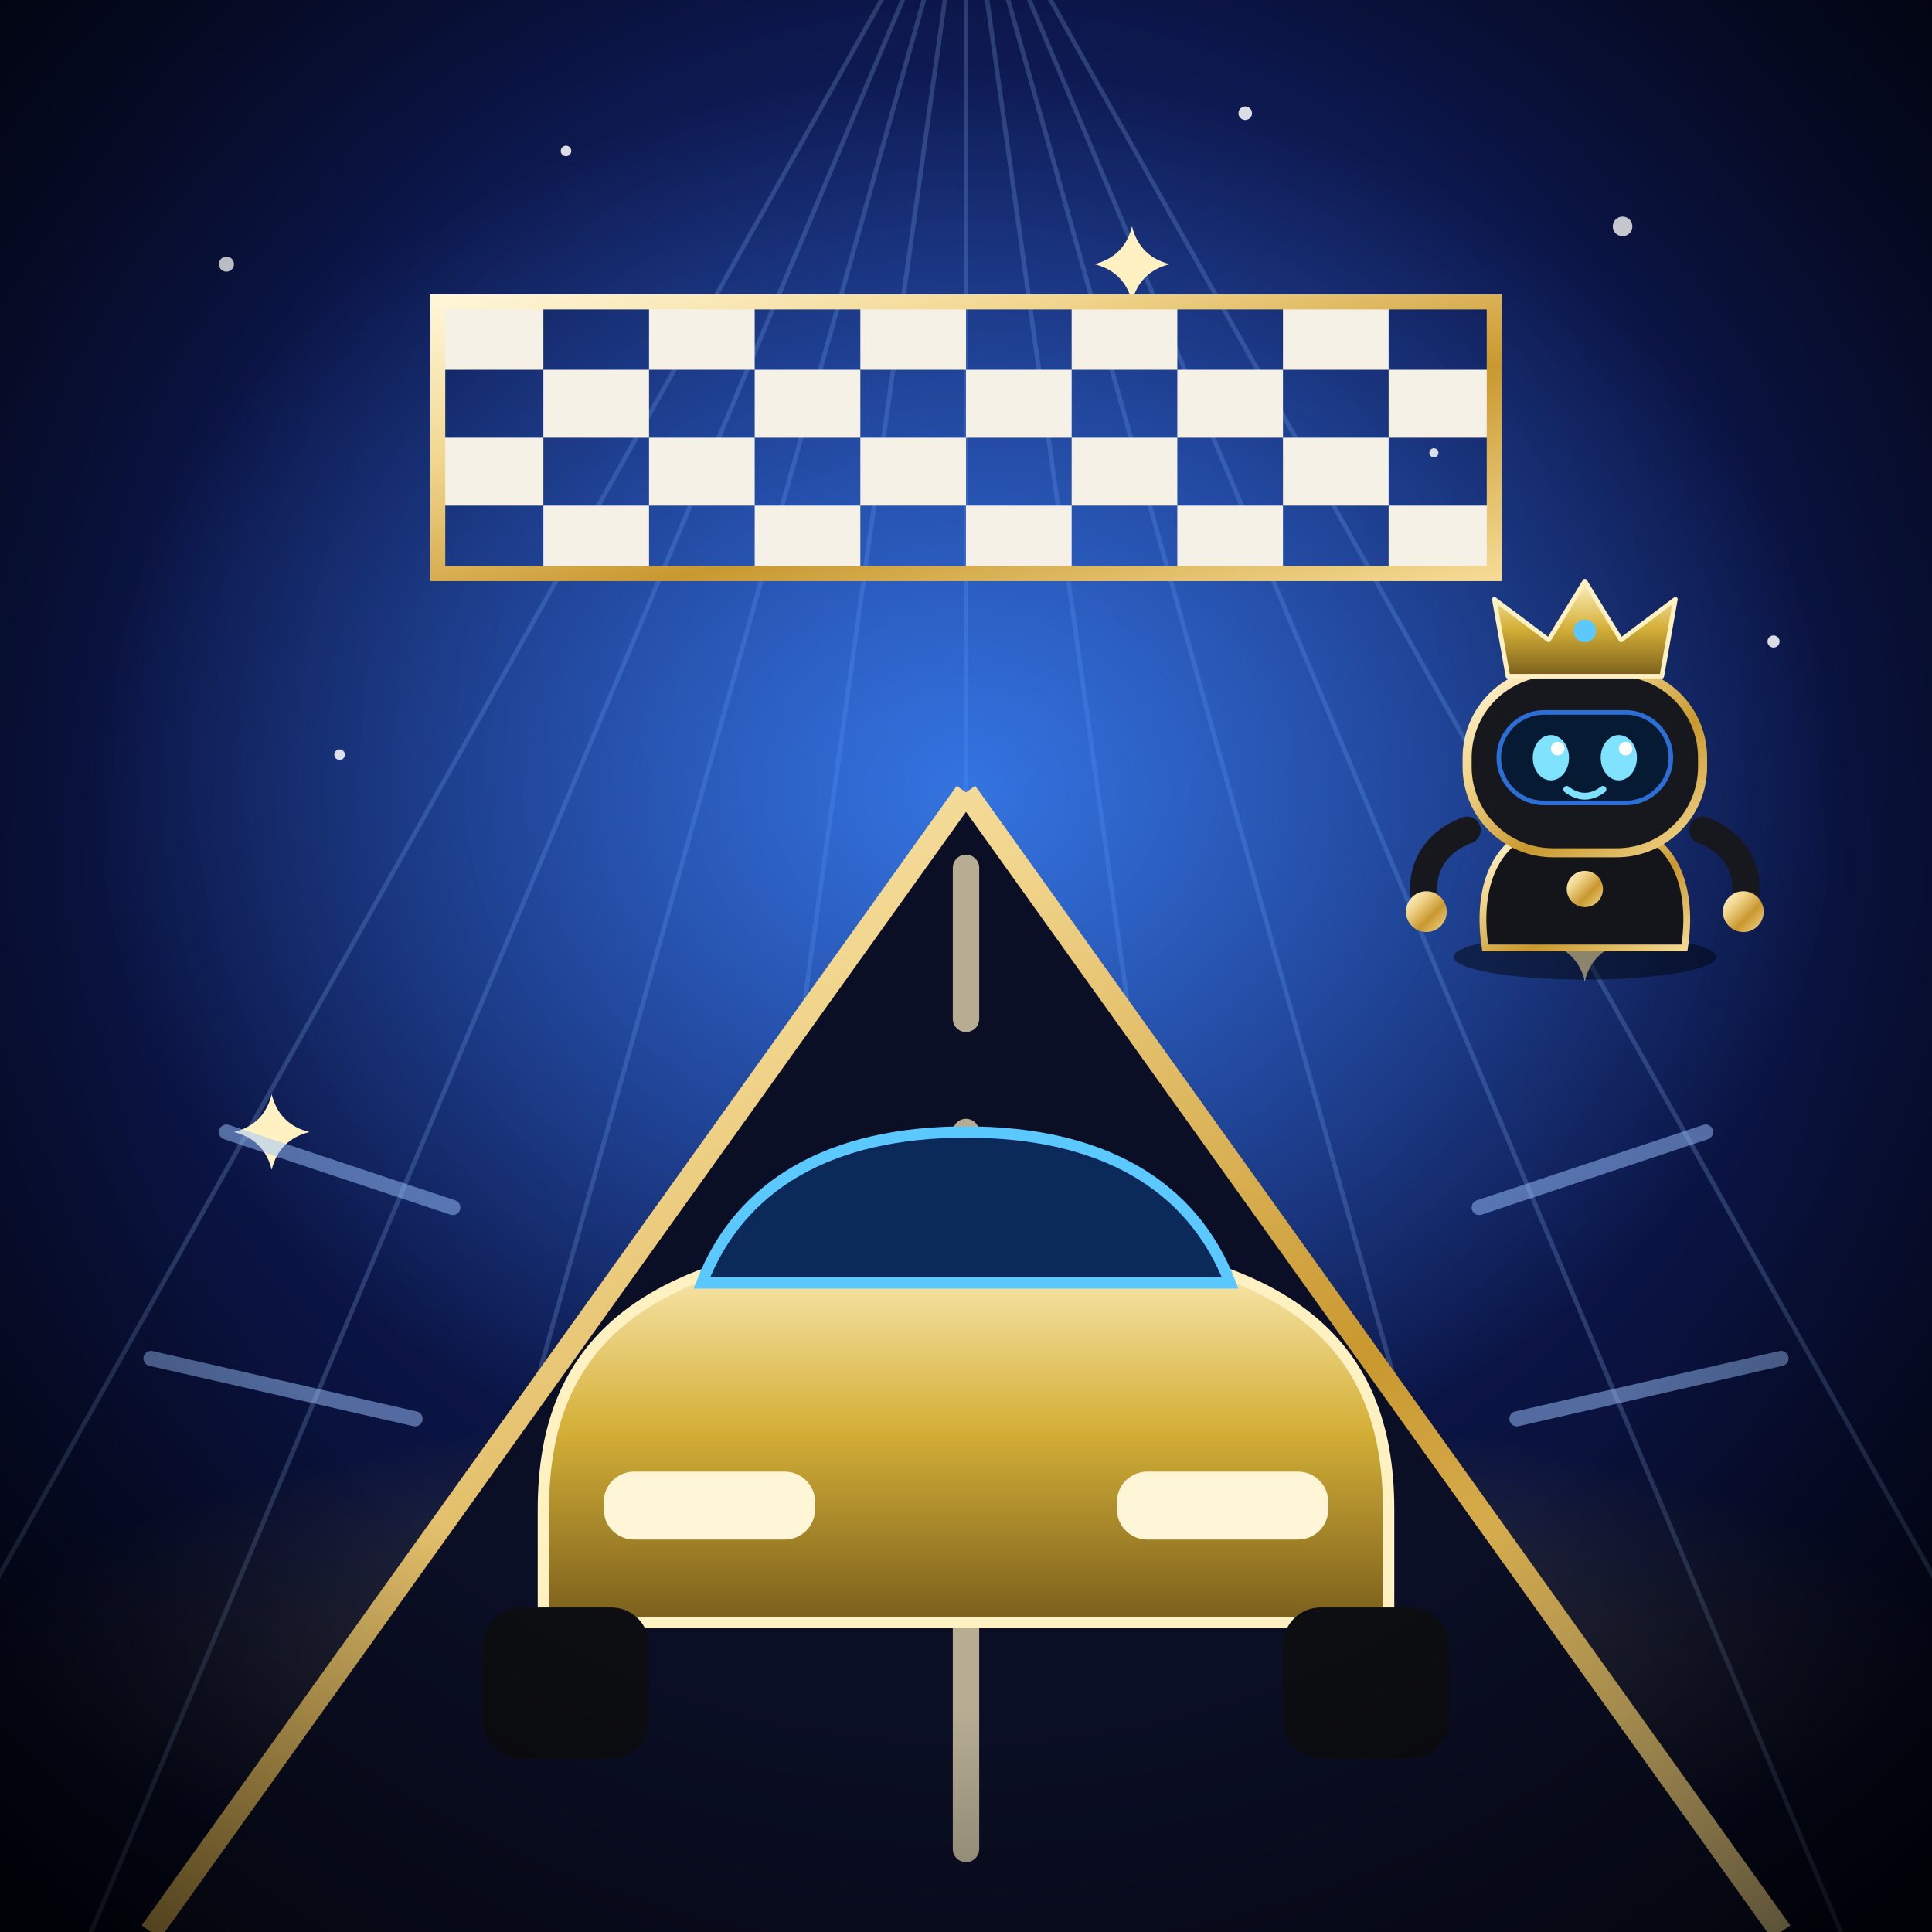
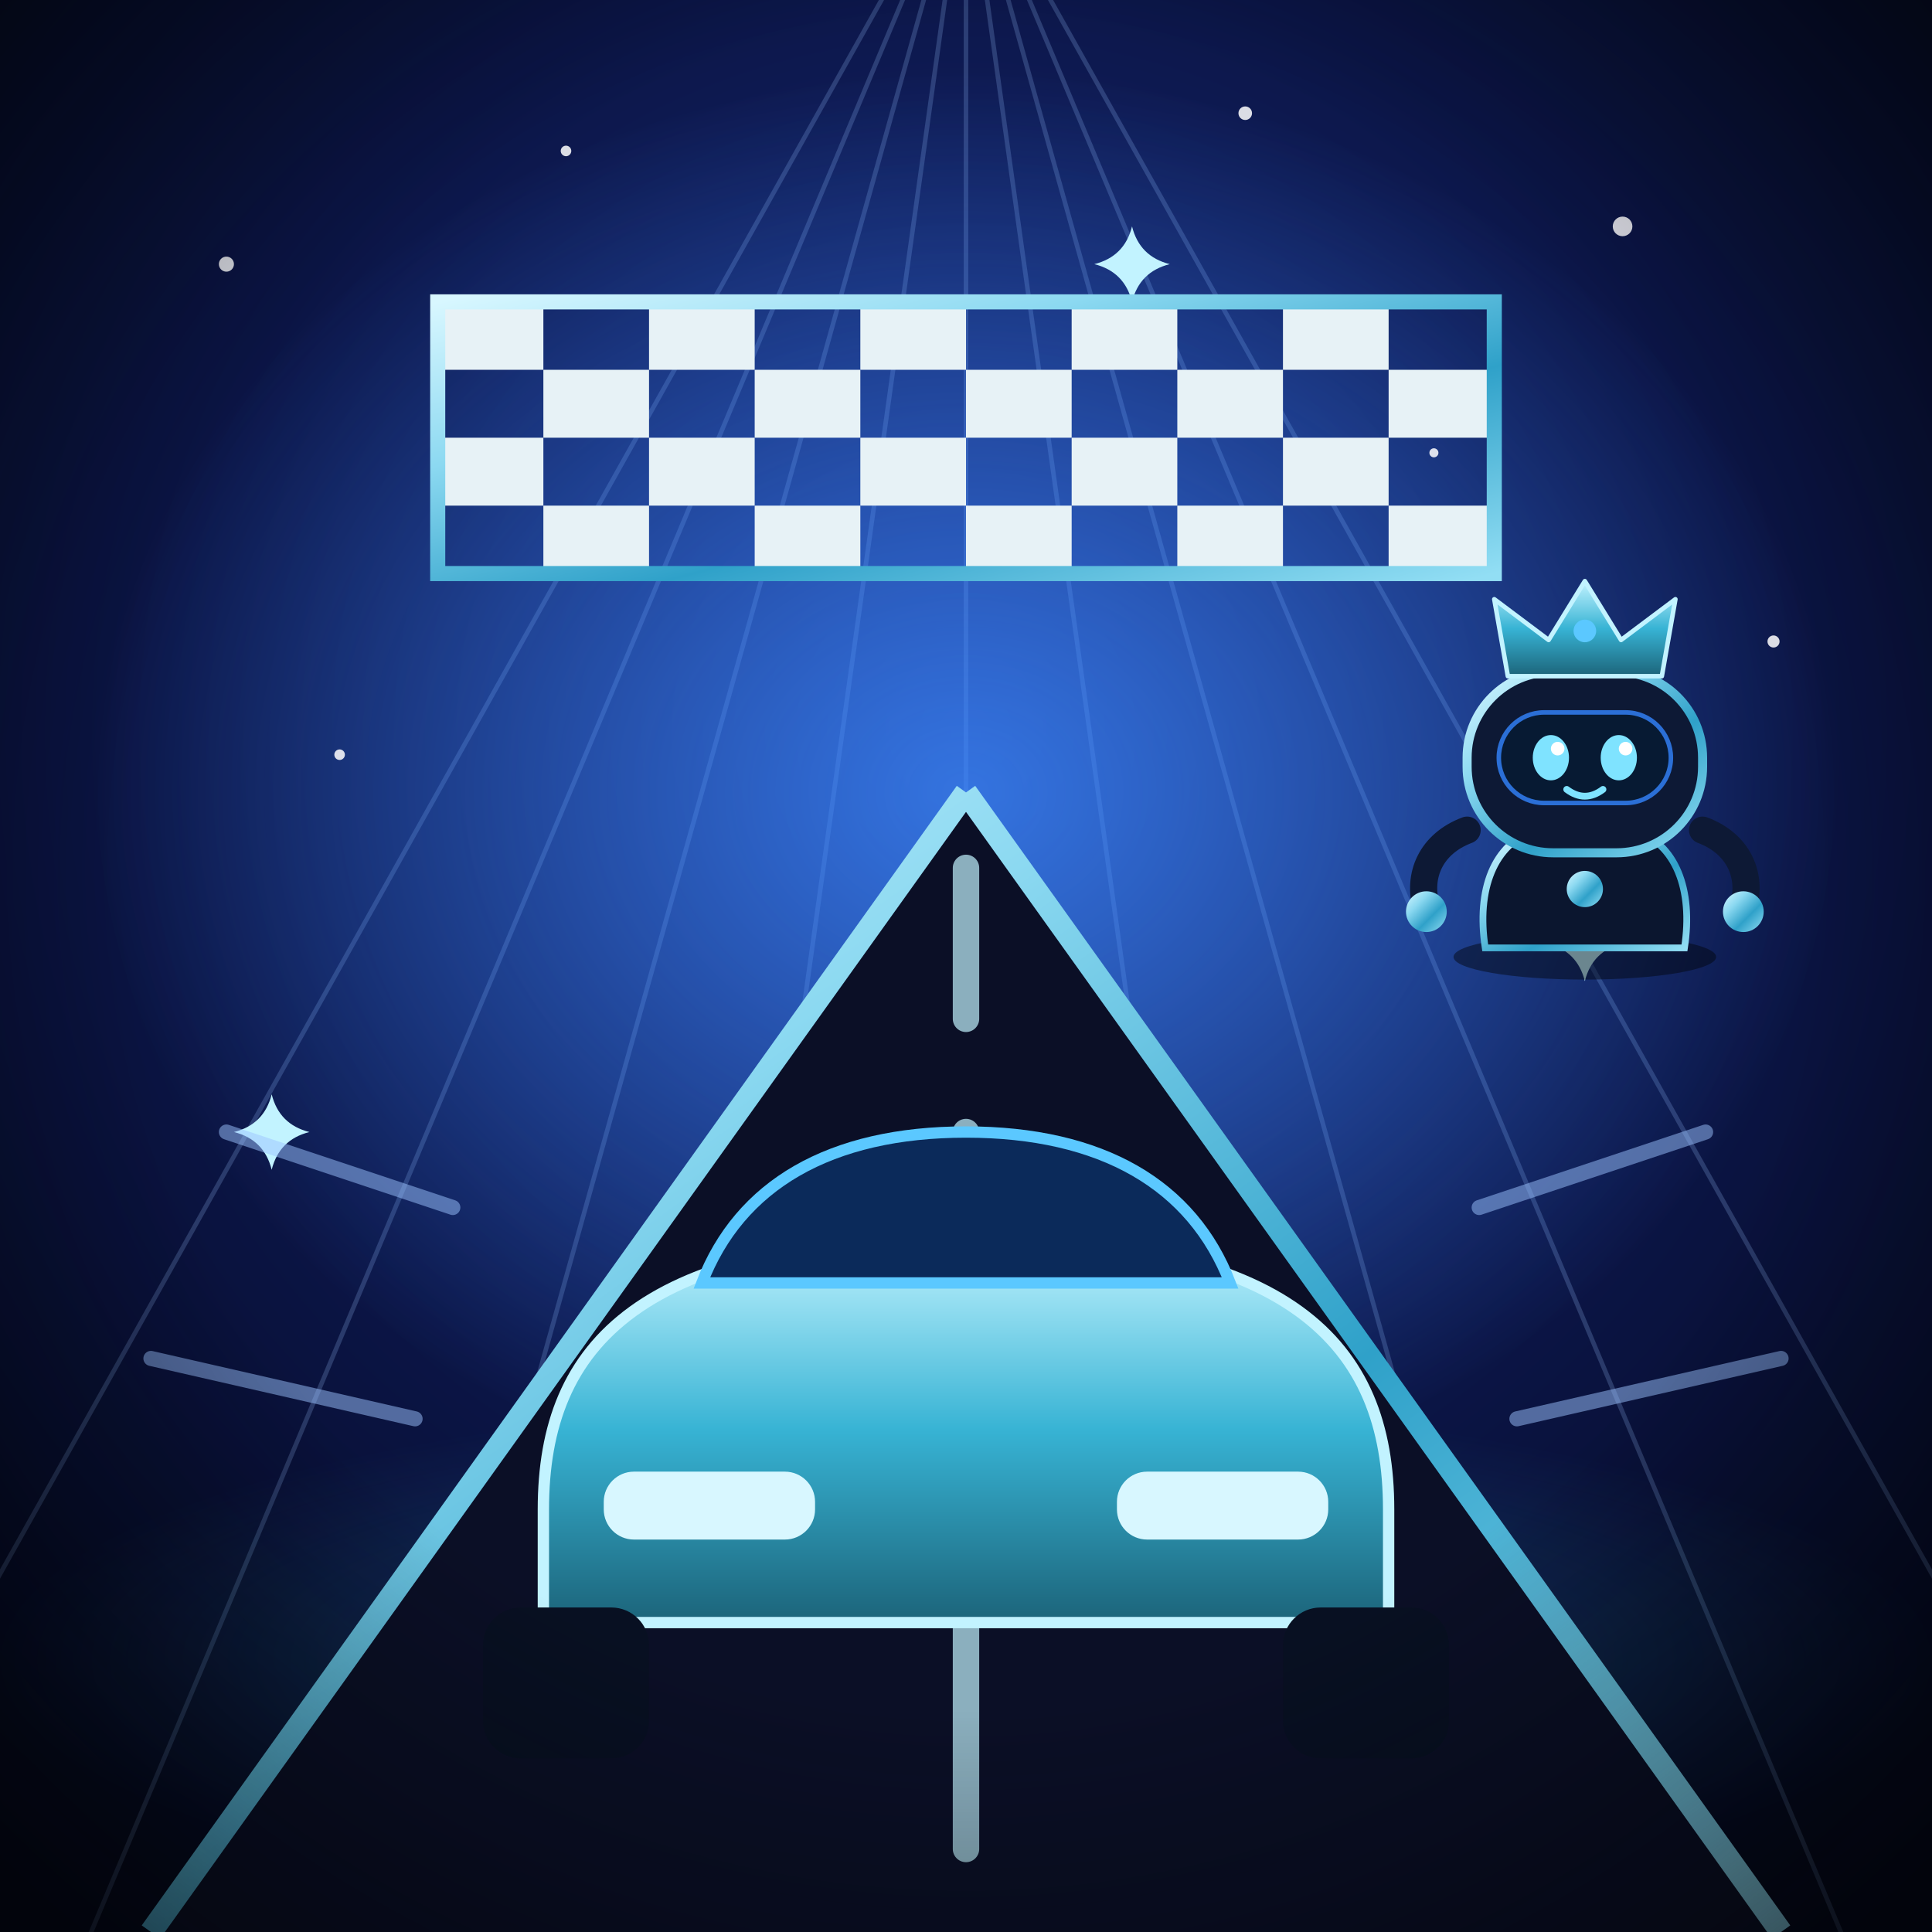
- <svg xmlns="http://www.w3.org/2000/svg" viewBox="0 0 512 512" width="512" height="512" role="img" aria-label="SKY LIVE — race">
+ <svg xmlns="http://www.w3.org/2000/svg" viewBox="0 0 512 512" width="512" height="512" role="img" aria-label="SPONGE LIVE — race">
  <defs>
    <radialGradient id="crace-sky" cx="50%" cy="38%" r="75%">
-       <stop offset="0" stop-color="#1a2f86" />
-       <stop offset=".55" stop-color="#0b1546" />
-       <stop offset="1" stop-color="#04071a" />
+       <stop offset="0" stop-color="#1A2F86" />
+       <stop offset=".55" stop-color="#0B1546" />
+       <stop offset="1" stop-color="#04071A" />
    </radialGradient>
    <radialGradient id="crace-glow" cx="50%" cy="50%" r="50%">
-       <stop offset="0" stop-color="#3d8bff" stop-opacity=".75" />
-       <stop offset="1" stop-color="#3d8bff" stop-opacity="0" />
+       <stop offset="0" stop-color="#3D8BFF" stop-opacity=".75" />
+       <stop offset="1" stop-color="#3D8BFF" stop-opacity="0" />
    </radialGradient>
    <radialGradient id="crace-floor" cx="50%" cy="50%" r="50%">
-       <stop offset="0" stop-color="#D4AF37" stop-opacity=".7" />
-       <stop offset=".6" stop-color="#D4AF37" stop-opacity=".12" />
-       <stop offset="1" stop-color="#D4AF37" stop-opacity="0" />
+       <stop offset="0" stop-color="#37B3D4" stop-opacity=".7" />
+       <stop offset=".6" stop-color="#37B3D4" stop-opacity=".12" />
+       <stop offset="1" stop-color="#37B3D4" stop-opacity="0" />
    </radialGradient>
    <linearGradient id="crace-gold" x1="0" y1="0" x2="1" y2="1">
-       <stop offset="0" stop-color="#FFF6D8" />
-       <stop offset=".3" stop-color="#F1D58C" />
-       <stop offset=".62" stop-color="#C9982F" />
-       <stop offset="1" stop-color="#F4DA92" />
+       <stop offset="0" stop-color="#D8F7FF" />
+       <stop offset=".3" stop-color="#8CD9F1" />
+       <stop offset=".62" stop-color="#2FA1C9" />
+       <stop offset="1" stop-color="#92DEF4" />
    </linearGradient>
    <linearGradient id="crace-goldv" x1="0" y1="0" x2="0" y2="1">
-       <stop offset="0" stop-color="#FFF1C2" />
-       <stop offset=".5" stop-color="#D4AF37" />
-       <stop offset="1" stop-color="#7a5f1c" />
+       <stop offset="0" stop-color="#C2F3FF" />
+       <stop offset=".5" stop-color="#37B3D4" />
+       <stop offset="1" stop-color="#1C647A" />
    </linearGradient>
    <radialGradient id="crace-vig" cx="50%" cy="45%" r="72%">
-       <stop offset=".6" stop-color="#000" stop-opacity="0" />
-       <stop offset="1" stop-color="#000" stop-opacity=".7" />
+       <stop offset=".6" stop-color="#010306" stop-opacity="0" />
+       <stop offset="1" stop-color="#010306" stop-opacity=".7" />
    </radialGradient>
  </defs>
  <rect width="512" height="512" fill="url(#crace-sky)" />
-   <g opacity=".22" stroke="#9cc4ff" stroke-width="1.2">
+   <g opacity=".22" stroke="#9CC4FF" stroke-width="1.2">
    <path d="M256 -40 L-80 560" />
    <path d="M256 -40 L4 560" />
    <path d="M256 -40 L88 560" />
    <path d="M256 -40 L172 560" />
    <path d="M256 -40 L256 560" />
    <path d="M256 -40 L340 560" />
    <path d="M256 -40 L424 560" />
    <path d="M256 -40 L508 560" />
    <path d="M256 -40 L592 560" />
  </g>
  <ellipse cx="256" cy="210" rx="230" ry="190" fill="url(#crace-glow)" />
  <ellipse cx="256" cy="440" rx="260" ry="70" fill="url(#crace-floor)" />
-   <g fill="#fff">
+   <g fill="#FFFFFF">
    <circle cx="60" cy="70" r="2" opacity=".85" />
    <circle cx="430" cy="60" r="2.6" opacity=".85" />
    <circle cx="470" cy="170" r="1.6" opacity=".85" />
    <circle cx="90" cy="200" r="1.4" opacity=".85" />
    <circle cx="380" cy="120" r="1.2" opacity=".85" />
    <circle cx="150" cy="40" r="1.4" opacity=".85" />
    <circle cx="330" cy="30" r="1.8" opacity=".85" />
  </g>
-   <g fill="#FFF1C2">
+   <g fill="#C2F3FF">
    <path d="M420 240q2 8 10 10q-8 2-10 10q-2-8-10-10q8-2 10-10Z" />
    <path d="M72 290q2 8 10 10q-8 2-10 10q-2-8-10-10q8-2 10-10Z" />
    <path d="M300 60q2 8 10 10q-8 2-10 10q-2-8-10-10q8-2 10-10Z" />
  </g>
-   <path d="M256 210 40 512h432Z" fill="#0b0f26" />
+   <path d="M256 210 40 512h432Z" fill="#0B0F26" />
  <path d="M256 210 40 512M256 210 472 512" stroke="url(#crace-gold)" stroke-width="6" />
-   <path d="M256 230v40M256 300v60M256 400v90" stroke="#FFF1C2" stroke-width="7" stroke-linecap="round" opacity=".7" />
+   <path d="M256 230v40M256 300v60M256 400v90" stroke="#C2F3FF" stroke-width="7" stroke-linecap="round" opacity=".7" />
  <g transform="translate(116 80)">
-     <rect x="0" y="0" width="28" height="18" fill="#F6F1E7" />
-     <rect x="56" y="0" width="28" height="18" fill="#F6F1E7" />
-     <rect x="112" y="0" width="28" height="18" fill="#F6F1E7" />
-     <rect x="168" y="0" width="28" height="18" fill="#F6F1E7" />
-     <rect x="224" y="0" width="28" height="18" fill="#F6F1E7" />
-     <rect x="28" y="18" width="28" height="18" fill="#F6F1E7" />
-     <rect x="84" y="18" width="28" height="18" fill="#F6F1E7" />
-     <rect x="140" y="18" width="28" height="18" fill="#F6F1E7" />
-     <rect x="196" y="18" width="28" height="18" fill="#F6F1E7" />
-     <rect x="252" y="18" width="28" height="18" fill="#F6F1E7" />
-     <rect x="0" y="36" width="28" height="18" fill="#F6F1E7" />
-     <rect x="56" y="36" width="28" height="18" fill="#F6F1E7" />
-     <rect x="112" y="36" width="28" height="18" fill="#F6F1E7" />
-     <rect x="168" y="36" width="28" height="18" fill="#F6F1E7" />
-     <rect x="224" y="36" width="28" height="18" fill="#F6F1E7" />
-     <rect x="28" y="54" width="28" height="18" fill="#F6F1E7" />
-     <rect x="84" y="54" width="28" height="18" fill="#F6F1E7" />
-     <rect x="140" y="54" width="28" height="18" fill="#F6F1E7" />
-     <rect x="196" y="54" width="28" height="18" fill="#F6F1E7" />
-     <rect x="252" y="54" width="28" height="18" fill="#F6F1E7" />
+     <rect x="0" y="0" width="28" height="18" fill="#E7F2F6" />
+     <rect x="56" y="0" width="28" height="18" fill="#E7F2F6" />
+     <rect x="112" y="0" width="28" height="18" fill="#E7F2F6" />
+     <rect x="168" y="0" width="28" height="18" fill="#E7F2F6" />
+     <rect x="224" y="0" width="28" height="18" fill="#E7F2F6" />
+     <rect x="28" y="18" width="28" height="18" fill="#E7F2F6" />
+     <rect x="84" y="18" width="28" height="18" fill="#E7F2F6" />
+     <rect x="140" y="18" width="28" height="18" fill="#E7F2F6" />
+     <rect x="196" y="18" width="28" height="18" fill="#E7F2F6" />
+     <rect x="252" y="18" width="28" height="18" fill="#E7F2F6" />
+     <rect x="0" y="36" width="28" height="18" fill="#E7F2F6" />
+     <rect x="56" y="36" width="28" height="18" fill="#E7F2F6" />
+     <rect x="112" y="36" width="28" height="18" fill="#E7F2F6" />
+     <rect x="168" y="36" width="28" height="18" fill="#E7F2F6" />
+     <rect x="224" y="36" width="28" height="18" fill="#E7F2F6" />
+     <rect x="28" y="54" width="28" height="18" fill="#E7F2F6" />
+     <rect x="84" y="54" width="28" height="18" fill="#E7F2F6" />
+     <rect x="140" y="54" width="28" height="18" fill="#E7F2F6" />
+     <rect x="196" y="54" width="28" height="18" fill="#E7F2F6" />
+     <rect x="252" y="54" width="28" height="18" fill="#E7F2F6" />
    <rect width="280" height="72" fill="none" stroke="url(#crace-gold)" stroke-width="4" />
  </g>
  <g transform="translate(256 370)">
-     <path d="M-112 30c0-44 26-72 112-72s112 28 112 72v30h-224Z" fill="url(#crace-goldv)" stroke="#FFF1C2" stroke-width="3" />
-     <path d="M-70 -30c10-26 34-40 70-40s60 14 70 40Z" fill="#0b2a5a" stroke="#5bc8ff" stroke-width="3" />
-     <rect x="-96" y="20" width="56" height="18" rx="8" fill="#FFF6D8" />
-     <rect x="40" y="20" width="56" height="18" rx="8" fill="#FFF6D8" />
-     <rect x="-128" y="56" width="44" height="40" rx="10" fill="#0d0e12" />
-     <rect x="84" y="56" width="44" height="40" rx="10" fill="#0d0e12" />
+     <path d="M-112 30c0-44 26-72 112-72s112 28 112 72v30h-224Z" fill="url(#crace-goldv)" stroke="#C2F3FF" stroke-width="3" />
+     <path d="M-70 -30c10-26 34-40 70-40s60 14 70 40Z" fill="#0B2A5A" stroke="#5BC8FF" stroke-width="3" />
+     <rect x="-96" y="20" width="56" height="18" rx="8" fill="#D8F7FF" />
+     <rect x="40" y="20" width="56" height="18" rx="8" fill="#D8F7FF" />
+     <rect x="-128" y="56" width="44" height="40" rx="10" fill="#081022" />
+     <rect x="84" y="56" width="44" height="40" rx="10" fill="#081022" />
  </g>
-   <g stroke="#9cc4ff" stroke-width="4" stroke-linecap="round" opacity=".5">
+   <g stroke="#9CC4FF" stroke-width="4" stroke-linecap="round" opacity=".5">
    <path d="M60 300l60 20M40 360l70 16M452 300l-60 20M472 360l-70 16" />
  </g>
  <g transform="translate(420 196) scale(0.6 0.6)">
-     <ellipse cx="0" cy="96" rx="58" ry="10" fill="#000" opacity=".45" />
-     <path d="M-44 92c-4-26 4-46 22-52h44c18 6 26 26 22 52Z" fill="#14151a" stroke="url(#crace-gold)" stroke-width="3" />
+     <ellipse cx="0" cy="96" rx="58" ry="10" fill="#010306" opacity=".45" />
+     <path d="M-44 92c-4-26 4-46 22-52h44c18 6 26 26 22 52Z" fill="#0B162F" stroke="url(#crace-gold)" stroke-width="3" />
    <circle cx="0" cy="66" r="8" fill="url(#crace-gold)" />
-     <rect x="-52" y="-30" width="104" height="80" rx="38" fill="#17181e" stroke="url(#crace-gold)" stroke-width="4" />
-     <rect x="-38" y="-12" width="76" height="40" rx="20" fill="#071a33" stroke="#2b6fd6" stroke-width="2" />
-     <ellipse cx="-15" cy="8" rx="8" ry="10" fill="#7fe3ff" />
-     <ellipse cx="15" cy="8" rx="8" ry="10" fill="#7fe3ff" />
-     <circle cx="-12" cy="4" r="3" fill="#fff" />
-     <circle cx="18" cy="4" r="3" fill="#fff" />
-     <path d="M-8 22q8 6 16 0" fill="none" stroke="#7fe3ff" stroke-width="3" stroke-linecap="round" />
-     <path d="M-34 -28 -40 -62 -16 -44 0 -70 16 -44 40 -62 34 -28Z" fill="url(#crace-goldv)" stroke="#FFF1C2" stroke-width="2" stroke-linejoin="round" />
-     <circle cx="0" cy="-48" r="5" fill="#5bc8ff" />
-     <path d="M-52 40c-16 6-22 20-18 34M52 40c16 6 22 20 18 34" fill="none" stroke="#17181e" stroke-width="12" stroke-linecap="round" />
+     <rect x="-52" y="-30" width="104" height="80" rx="38" fill="#0D1935" stroke="url(#crace-gold)" stroke-width="4" />
+     <rect x="-38" y="-12" width="76" height="40" rx="20" fill="#071A33" stroke="#2B6FD6" stroke-width="2" />
+     <ellipse cx="-15" cy="8" rx="8" ry="10" fill="#7FE3FF" />
+     <ellipse cx="15" cy="8" rx="8" ry="10" fill="#7FE3FF" />
+     <circle cx="-12" cy="4" r="3" fill="#FFFFFF" />
+     <circle cx="18" cy="4" r="3" fill="#FFFFFF" />
+     <path d="M-8 22q8 6 16 0" fill="none" stroke="#7FE3FF" stroke-width="3" stroke-linecap="round" />
+     <path d="M-34 -28 -40 -62 -16 -44 0 -70 16 -44 40 -62 34 -28Z" fill="url(#crace-goldv)" stroke="#C2F3FF" stroke-width="2" stroke-linejoin="round" />
+     <circle cx="0" cy="-48" r="5" fill="#5BC8FF" />
+     <path d="M-52 40c-16 6-22 20-18 34M52 40c16 6 22 20 18 34" fill="none" stroke="#0D1935" stroke-width="12" stroke-linecap="round" />
    <circle cx="-70" cy="76" r="9" fill="url(#crace-gold)" />
    <circle cx="70" cy="76" r="9" fill="url(#crace-gold)" />
  </g>
  <rect width="512" height="512" fill="url(#crace-vig)" />
</svg>
